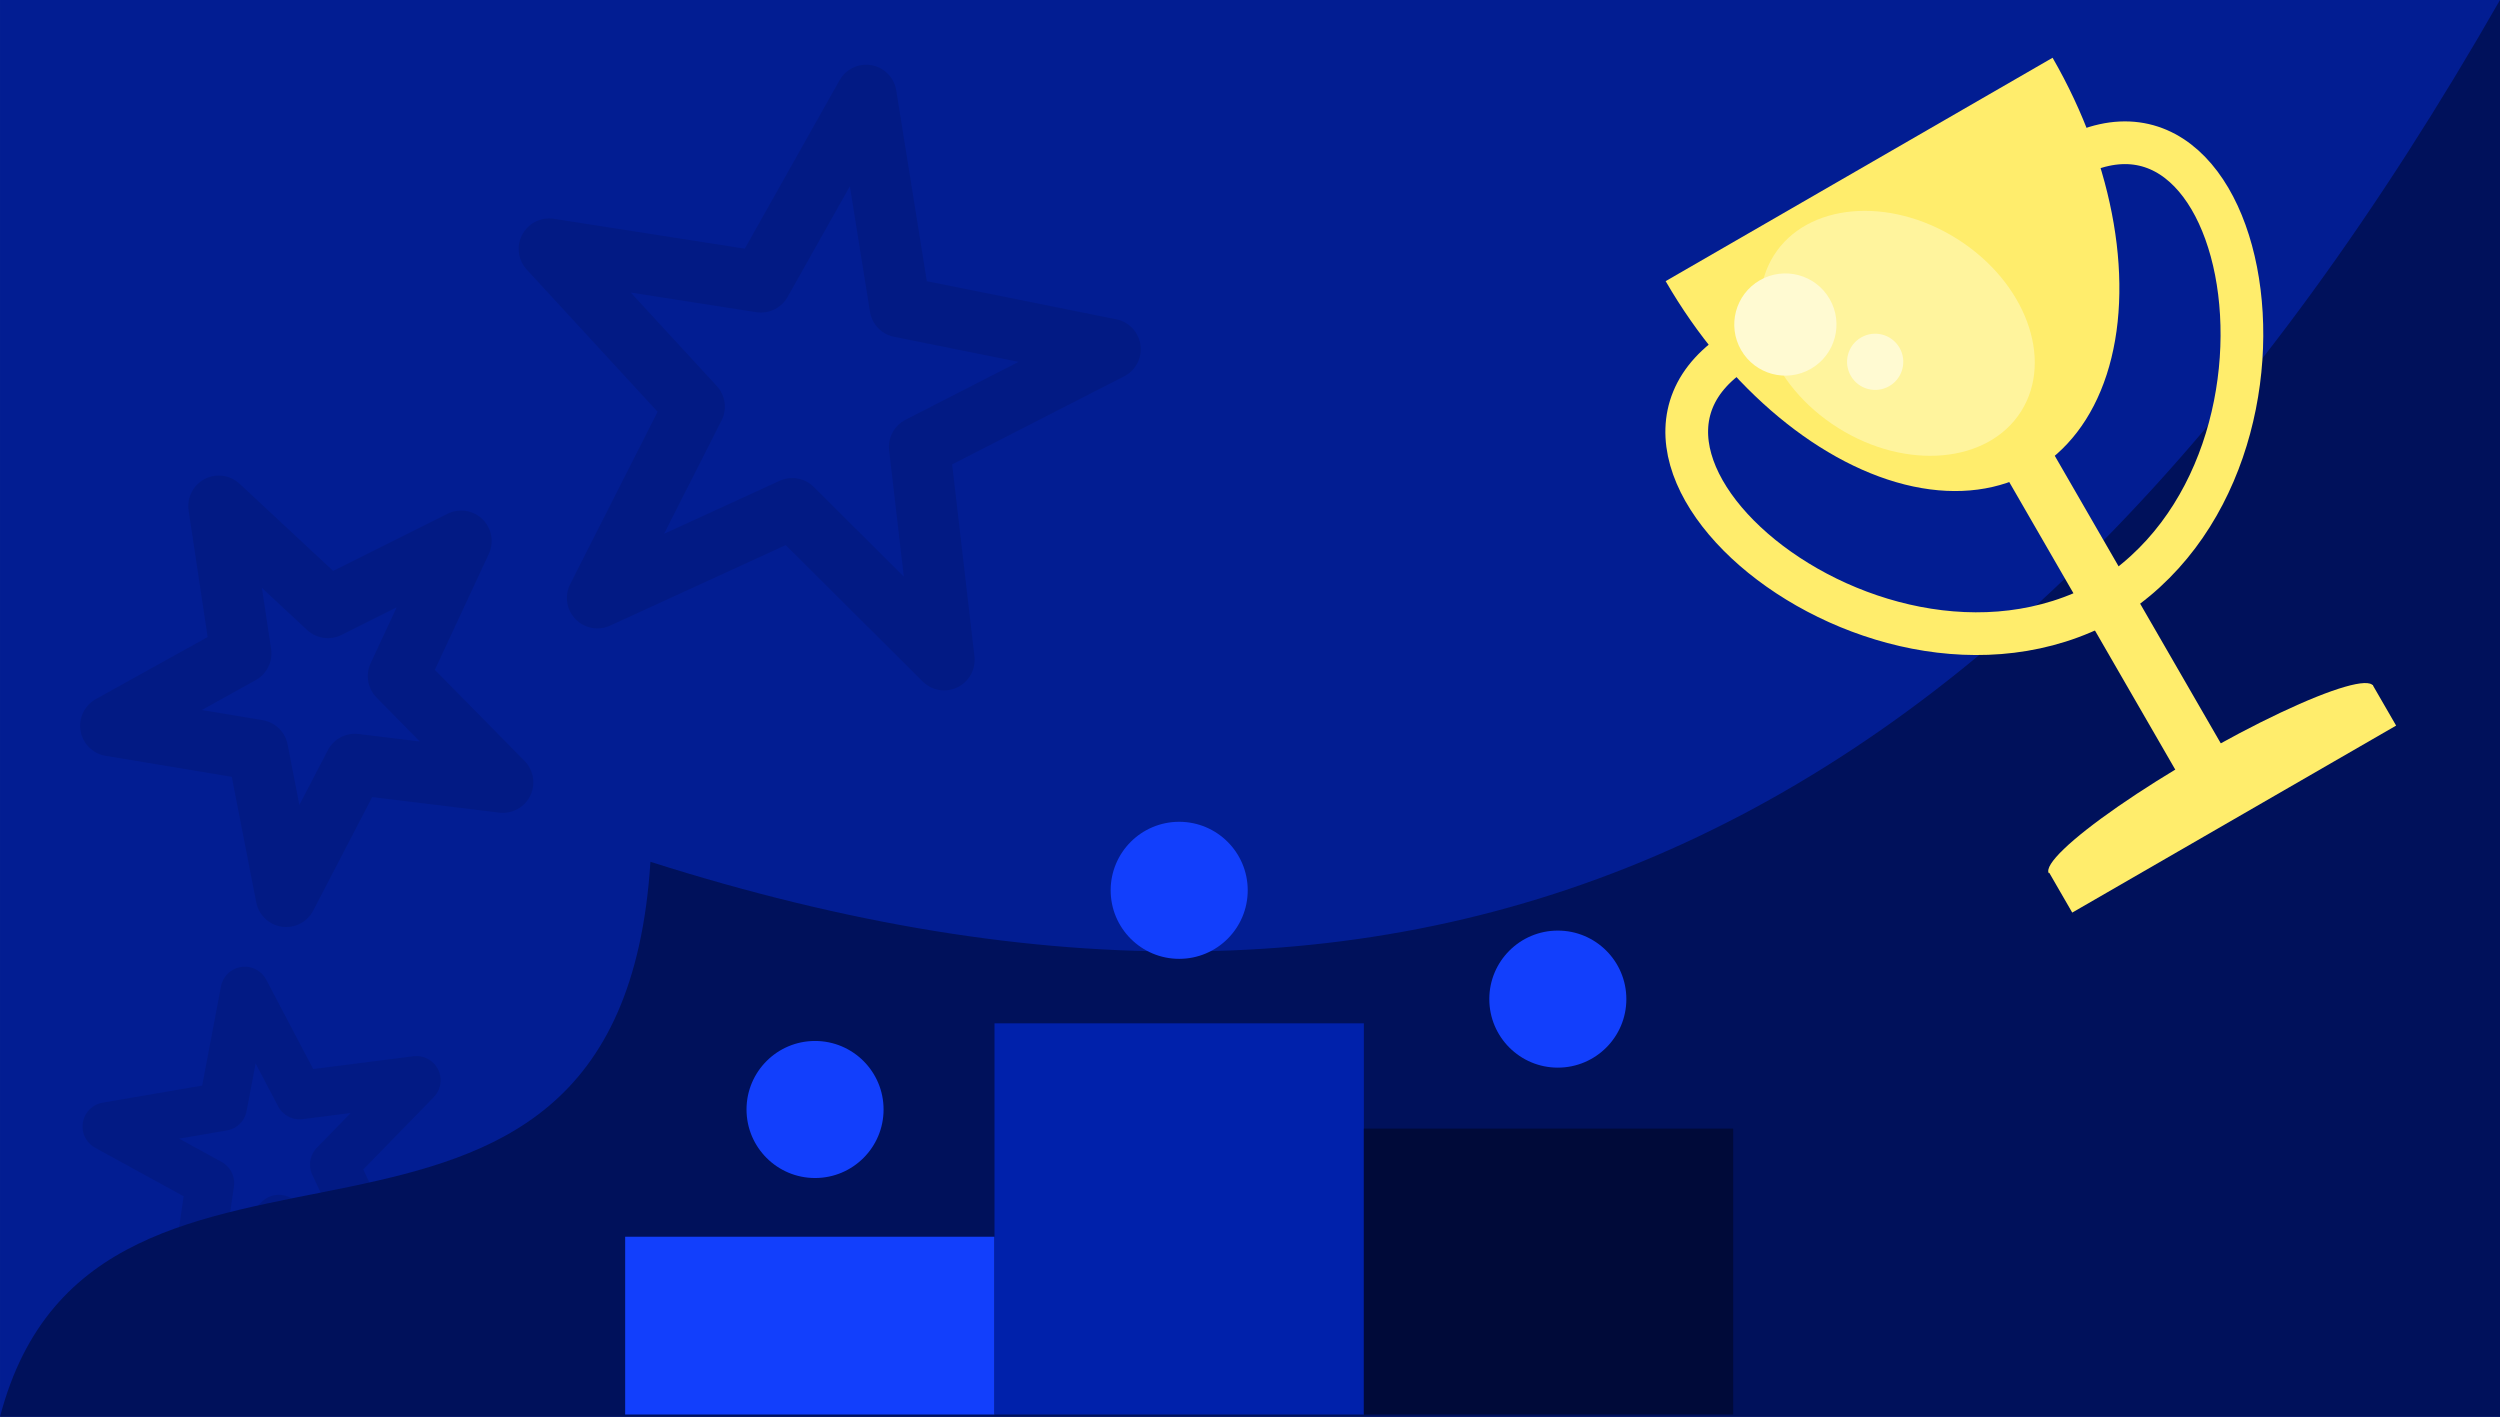
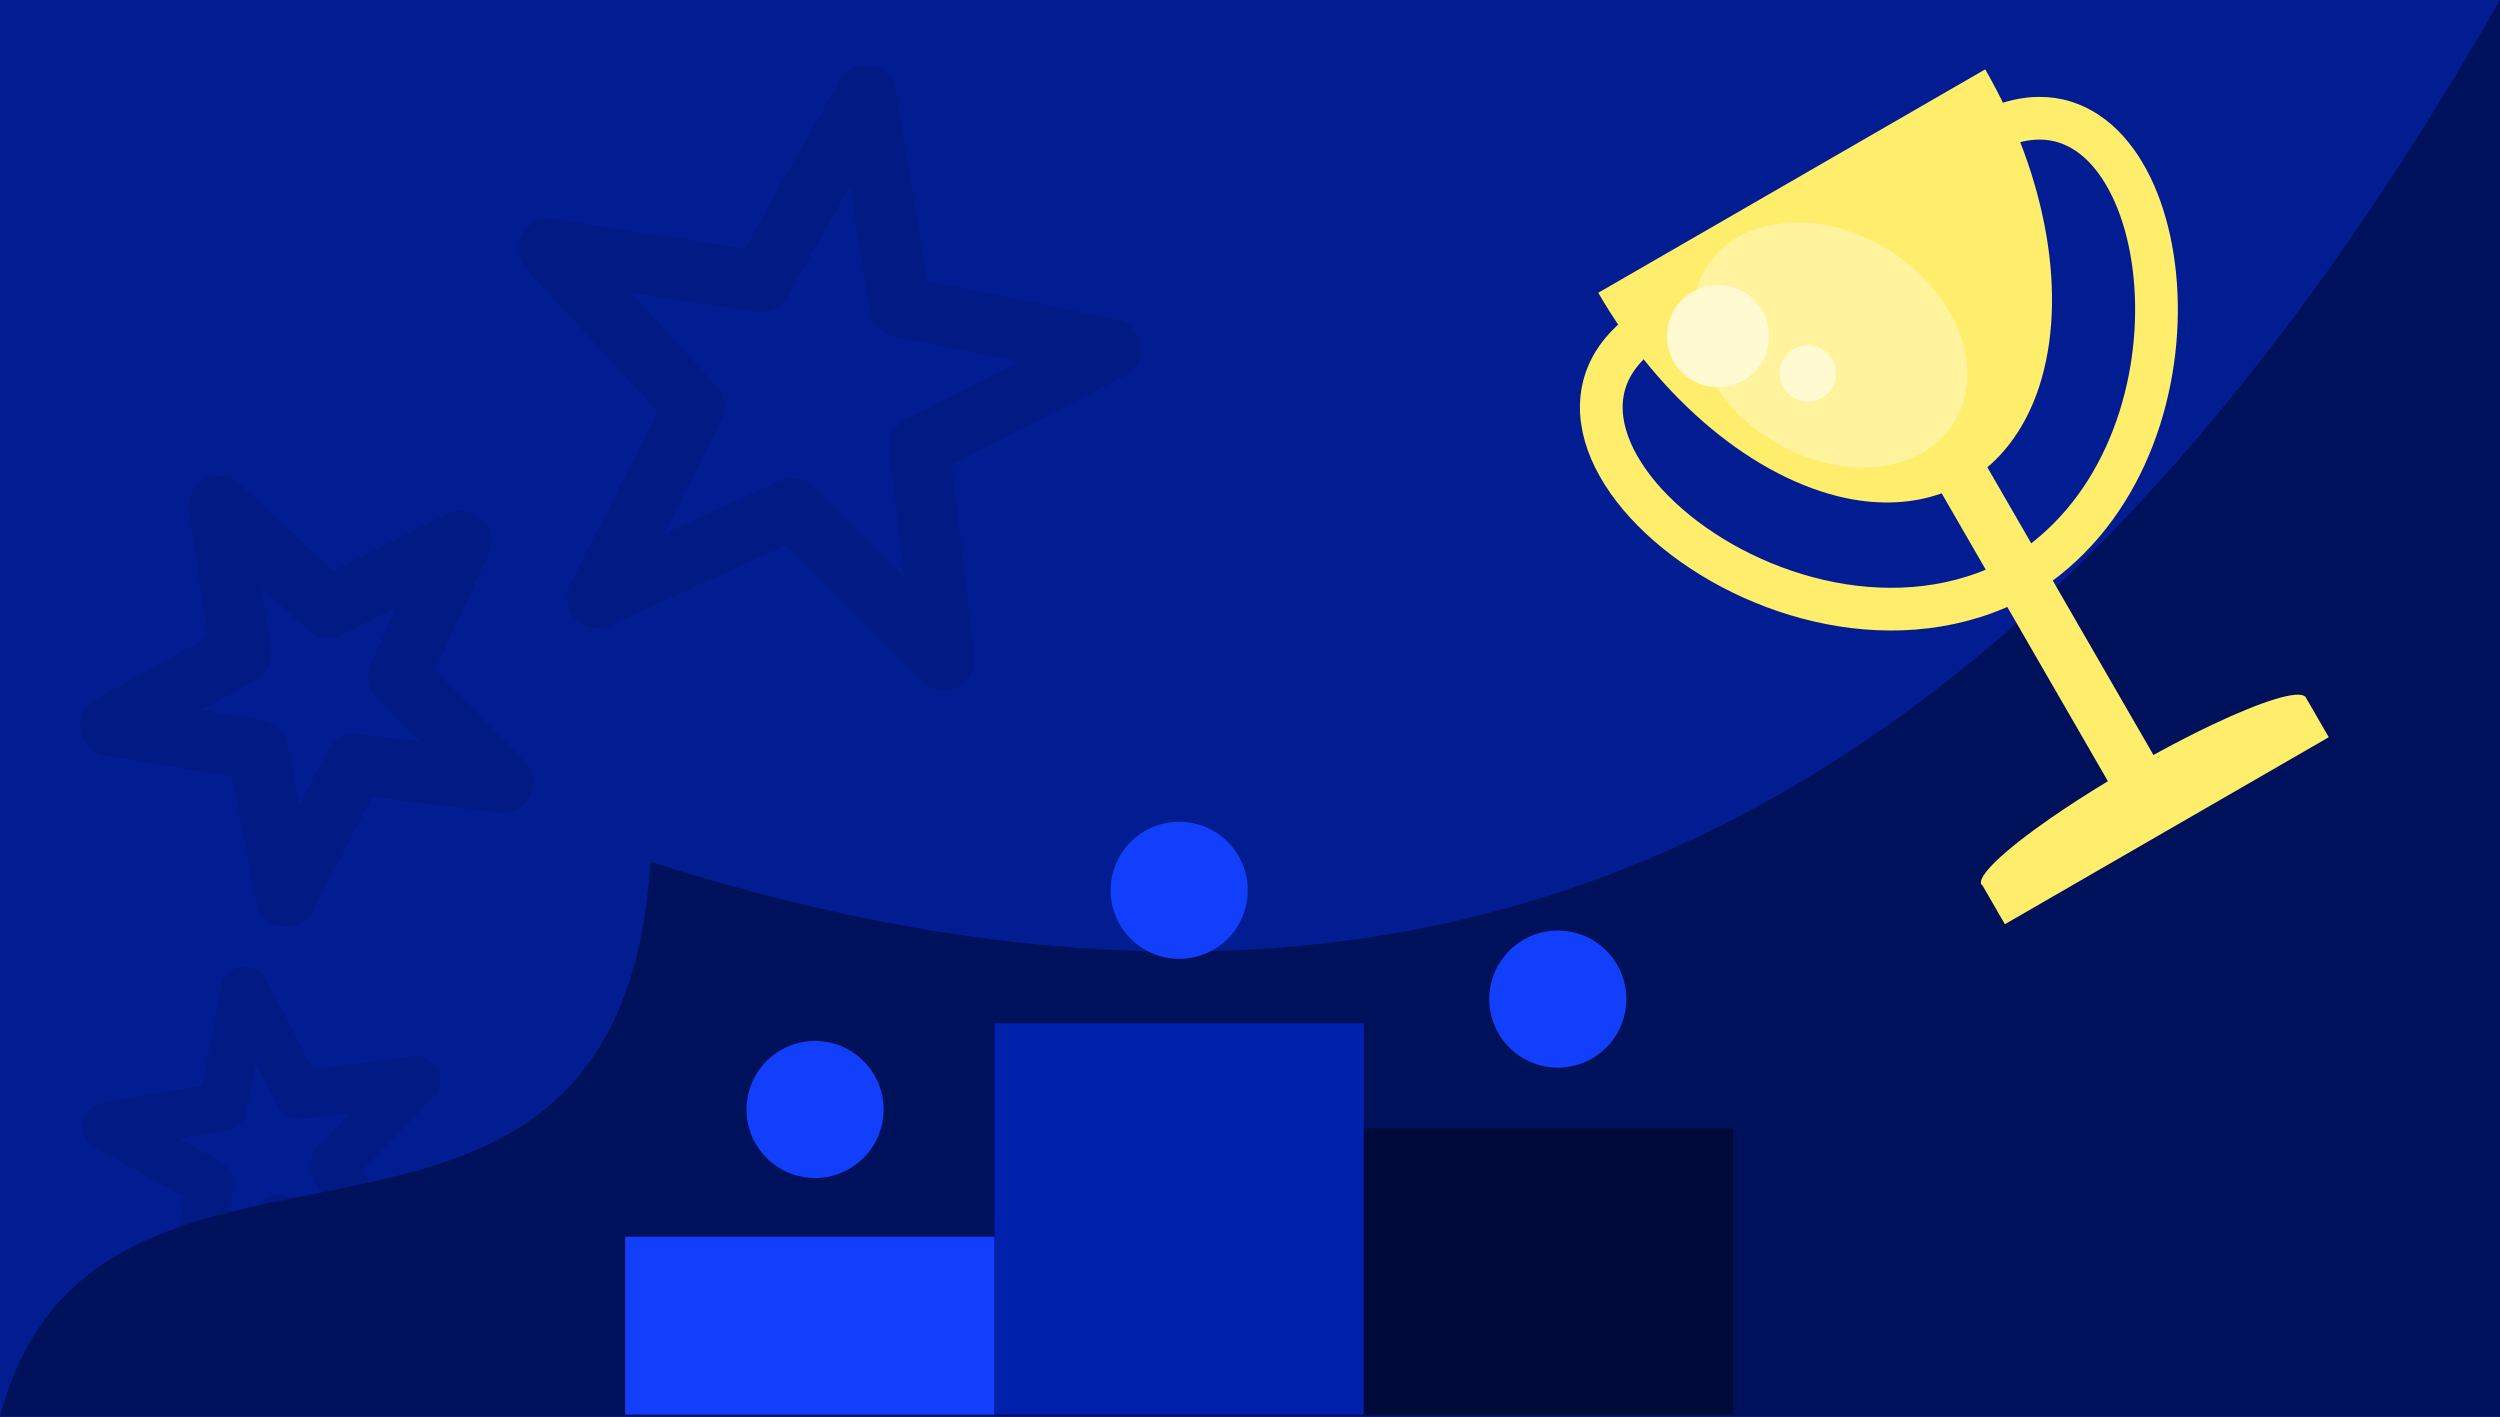
<svg xmlns="http://www.w3.org/2000/svg" width="761" height="431.284" viewBox="0 0 201.348 114.111" version="1.1" id="svg8">
  <defs id="defs2" />
  <g id="layer1" transform="translate(166.1583,-56.22916)">
    <rect style="opacity:1;fill:#021d92;fill-opacity:1;fill-rule:nonzero;stroke:none;stroke-width:5.927;stroke-linecap:round;stroke-linejoin:round;stroke-miterlimit:4;stroke-dasharray:none;stroke-opacity:1;paint-order:normal" id="rect812" width="201.348" height="114.111" x="-166.158" y="56.229" />
    <path d="m -118.24,94.57 -9.997,-3.458 -6.737,8.155 0.2,-10.576 -9.838,-3.887 10.12,-3.078 0.657,-10.558 6.055,8.674 10.244,-2.638 -6.378,8.439 z" id="path835" style="opacity:0.164;fill:none;fill-opacity:1;fill-rule:nonzero;stroke:#010b3b;stroke-width:4.345;stroke-linecap:round;stroke-linejoin:round;stroke-miterlimit:4;stroke-dasharray:none;stroke-opacity:1;paint-order:normal" transform="matrix(0.8897685,0.112178,-0.112178,0.8897685,-19.37912,87.72365)" />
    <path style="opacity:1;fill:#00115b;fill-opacity:1;fill-rule:nonzero;stroke:none;stroke-width:5.927;stroke-linecap:round;stroke-linejoin:round;stroke-miterlimit:4;stroke-dasharray:none;stroke-opacity:1;paint-order:normal" d="m -113.773,125.639 c 62.726,19.953 109.775,-0.885 148.963,-69.41 V 170.34 h -201.348 c 7.765,-29.758 49.85,-4.756 52.385,-44.701 z" id="rect814" />
    <circle style="opacity:1;fill:#123ffc;fill-opacity:1;fill-rule:nonzero;stroke:none;stroke-width:5.927;stroke-linecap:round;stroke-linejoin:round;stroke-miterlimit:4;stroke-dasharray:none;stroke-opacity:1;paint-order:normal" id="path817" cx="-40.692" cy="136.697" r="5.519" />
    <circle r="5.519" cy="127.935" cx="-71.187" id="circle819" style="opacity:1;fill:#123ffc;fill-opacity:1;fill-rule:nonzero;stroke:none;stroke-width:5.927;stroke-linecap:round;stroke-linejoin:round;stroke-miterlimit:4;stroke-dasharray:none;stroke-opacity:1;paint-order:normal" />
    <circle style="opacity:1;fill:#123ffc;fill-opacity:1;fill-rule:nonzero;stroke:none;stroke-width:5.927;stroke-linecap:round;stroke-linejoin:round;stroke-miterlimit:4;stroke-dasharray:none;stroke-opacity:1;paint-order:normal" id="circle821" cx="-100.515" cy="145.587" r="5.519" />
    <rect style="opacity:1;fill:#123ffc;fill-opacity:1;fill-rule:nonzero;stroke:none;stroke-width:5.927;stroke-linecap:round;stroke-linejoin:round;stroke-miterlimit:4;stroke-dasharray:none;stroke-opacity:1;paint-order:normal" id="rect823" width="29.747" height="14.319" x="-115.808" y="155.835" />
    <rect y="138.647" x="-86.061" height="31.507" width="29.747" id="rect825" style="opacity:1;fill:#0021ab;fill-opacity:1;fill-rule:nonzero;stroke:none;stroke-width:5.927;stroke-linecap:round;stroke-linejoin:round;stroke-miterlimit:4;stroke-dasharray:none;stroke-opacity:1;paint-order:normal" />
    <rect style="opacity:1;fill:#000a39;fill-opacity:1;fill-rule:nonzero;stroke:none;stroke-width:5.927;stroke-linecap:round;stroke-linejoin:round;stroke-miterlimit:4;stroke-dasharray:none;stroke-opacity:1;paint-order:normal" id="rect827" width="29.747" height="23.028" x="-56.314" y="147.125" />
-     <g id="g860" transform="translate(-8.202083,8.334375)">
-       <path id="path831" d="m 89.235,38.124 c -0.431,22.032 -36.338,33.984 -31.995,11.392 -0.351,-5.14 3.156,-6.24 3.156,-11.392 l 14.42,1e-6 z" style="opacity:1;fill:none;fill-opacity:1;fill-rule:nonzero;stroke:#ffed6c;stroke-width:3.44;stroke-linecap:square;stroke-linejoin:miter;stroke-miterlimit:4;stroke-dasharray:none;stroke-opacity:1;paint-order:normal" transform="rotate(60)" />
-       <path style="opacity:1;fill:none;fill-opacity:1;fill-rule:nonzero;stroke:#ffed6c;stroke-width:3.44;stroke-linecap:square;stroke-linejoin:miter;stroke-miterlimit:4;stroke-dasharray:none;stroke-opacity:1;paint-order:normal" d="M 11.602,96.342 C 30.467,84.952 22.863,47.88 5.469,62.937 c -4.627,2.266 -3.826,5.853 -8.288,8.429 l 7.21,12.488 z" id="path834" />
-       <path transform="rotate(-30)" d="m -19.902,49.185 a 17.992,28.046 0 0 1 -8.996,24.288 17.992,28.046 0 0 1 -17.992,0 17.992,28.046 0 0 1 -8.996,-24.288 l 17.992,2e-6 z" id="path841" style="opacity:1;fill:#ffed6c;fill-opacity:1;fill-rule:nonzero;stroke:none;stroke-width:3.44;stroke-linecap:square;stroke-linejoin:miter;stroke-miterlimit:4;stroke-dasharray:none;stroke-opacity:1;paint-order:normal" />
-       <rect transform="rotate(-30)" ry="0" y="71.939" x="-40.011" height="35.799" width="4.233" id="rect843" style="opacity:1;fill:#ffed6c;fill-opacity:1;fill-rule:nonzero;stroke:none;stroke-width:3.44;stroke-linecap:square;stroke-linejoin:miter;stroke-miterlimit:4;stroke-dasharray:none;stroke-opacity:1;paint-order:normal" />
-       <rect transform="rotate(-30)" y="105.812" x="-52.955" height="3.789" width="30.121" id="rect845" style="opacity:1;fill:#ffed6c;fill-opacity:1;fill-rule:nonzero;stroke:none;stroke-width:3.44;stroke-linecap:square;stroke-linejoin:miter;stroke-miterlimit:4;stroke-dasharray:none;stroke-opacity:1;paint-order:normal" />
-       <path transform="rotate(150)" d="m 53.002,-105.906 a 15.084,2.152 0 0 1 -7.542,1.863 15.084,2.152 0 0 1 -15.084,0 15.084,2.152 0 0 1 -7.542,-1.863 l 15.084,0 z" id="path847" style="opacity:1;fill:#ffed6c;fill-opacity:1;fill-rule:nonzero;stroke:none;stroke-width:3.44;stroke-linecap:square;stroke-linejoin:miter;stroke-miterlimit:4;stroke-dasharray:none;stroke-opacity:1;paint-order:normal" />
-       <ellipse transform="rotate(-57.77321)" ry="11.772" rx="8.994" style="opacity:1;fill:#fff49d;fill-opacity:1;fill-rule:nonzero;stroke:none;stroke-width:5.927;stroke-linecap:round;stroke-linejoin:round;stroke-miterlimit:4;stroke-dasharray:none;stroke-opacity:1;paint-order:normal" id="circle859" cx="-65.964" cy="35.516" />
-       <circle transform="rotate(-30)" r="4.116" cy="57.032" cx="-49.282" id="path857" style="opacity:1;fill:#fffad2;fill-opacity:1;fill-rule:nonzero;stroke:none;stroke-width:5.927;stroke-linecap:round;stroke-linejoin:round;stroke-miterlimit:4;stroke-dasharray:none;stroke-opacity:1;paint-order:normal" />
-       <circle transform="rotate(-30)" style="opacity:1;fill:#fffad2;fill-opacity:1;fill-rule:nonzero;stroke:none;stroke-width:5.927;stroke-linecap:round;stroke-linejoin:round;stroke-miterlimit:4;stroke-dasharray:none;stroke-opacity:1;paint-order:normal" id="circle849" cx="-44.52" cy="63.249" r="2.264" />
-     </g>
+     <path style="opacity:1;fill:none;fill-opacity:1;fill-rule:nonzero;stroke:#ffed6c;stroke-width:3.44;stroke-linecap:square;stroke-linejoin:miter;stroke-miterlimit:4;stroke-dasharray:none;stroke-opacity:1;paint-order:normal" d="m -1.917,65.752 c -2.253,0.008 -4.843,1.075 -7.697,3.545 -4.627,2.266 -3.826,5.853 -8.288,8.429 -4.461,2.576 -7.168,0.089 -11.443,2.963 -21.737,7.535 6.567,32.656 25.863,22.013 C 12.289,93.18 9.563,65.713 -1.917,65.752 Z" id="path831" />
+     <path style="opacity:1;fill:#ffed6c;fill-opacity:1;fill-rule:nonzero;stroke:none;stroke-width:13;stroke-linecap:square;stroke-linejoin:miter;stroke-miterlimit:4;stroke-dasharray:none;stroke-opacity:1;paint-order:normal" d="M 604.297 21.115 L 545.408 55.115 L 486.518 89.115 A 106 68 60 0 0 561.861 151.615 A 106 68 60 0 0 591.047 150.164 L 641.646 237.805 A 8.132 57.01 60 0 0 624.312 248.975 A 8.132 57.01 60 0 0 603.146 269.326 L 603.303 269.236 L 610.285 281.33 L 708.877 224.408 L 701.717 212.008 L 701.664 212.037 A 8.132 57.01 60 0 0 673.684 220.469 A 8.132 57.01 60 0 0 655.508 229.812 L 604.955 142.252 A 106 68 60 0 0 620.752 117.615 A 106 68 60 0 0 604.297 21.115 z " transform="matrix(0.2645833,0,0,0.2645833,-166.1583,56.22916)" id="path841" />
+     <ellipse cy="28.931" cx="-81.073" id="circle859" style="opacity:1;fill:#fff49d;fill-opacity:1;fill-rule:nonzero;stroke:none;stroke-width:5.927;stroke-linecap:round;stroke-linejoin:round;stroke-miterlimit:4;stroke-dasharray:none;stroke-opacity:1;paint-order:normal" rx="8.994" ry="11.772" transform="rotate(-57.77321)" />
+     <circle style="opacity:1;fill:#fffad2;fill-opacity:1;fill-rule:nonzero;stroke:none;stroke-width:5.927;stroke-linecap:round;stroke-linejoin:round;stroke-miterlimit:4;stroke-dasharray:none;stroke-opacity:1;paint-order:normal" id="path857" cx="-65.719" cy="58.246" r="4.116" transform="rotate(-30)" />
+     <circle r="2.264" cy="64.463" cx="-60.956" id="circle849" style="opacity:1;fill:#fffad2;fill-opacity:1;fill-rule:nonzero;stroke:none;stroke-width:5.927;stroke-linecap:round;stroke-linejoin:round;stroke-miterlimit:4;stroke-dasharray:none;stroke-opacity:1;paint-order:normal" transform="rotate(-30)" />
    <path transform="matrix(1.10966,-0.2380581,0.2381606,1.109576,-16.97665,-13.84075)" style="opacity:0.164;fill:none;fill-opacity:1;fill-rule:nonzero;stroke:#010b3b;stroke-width:4.327;stroke-linecap:round;stroke-linejoin:round;stroke-miterlimit:4;stroke-dasharray:none;stroke-opacity:1;paint-order:normal" id="path837" d="m -118.24,94.57 -9.997,-3.458 -6.737,8.155 0.2,-10.576 -9.838,-3.887 10.12,-3.078 0.657,-10.558 6.055,8.674 10.244,-2.638 -6.378,8.439 z" />
    <path d="m -118.24,94.57 -9.997,-3.458 -6.737,8.155 0.2,-10.576 -9.838,-3.887 10.12,-3.078 0.657,-10.558 6.055,8.674 10.244,-2.638 -6.378,8.439 z" id="path839" style="opacity:0.164;fill:none;fill-opacity:1;fill-rule:nonzero;stroke:#010b3b;stroke-width:3.008;stroke-linecap:round;stroke-linejoin:round;stroke-miterlimit:4;stroke-dasharray:none;stroke-opacity:1;paint-order:normal" transform="matrix(1.469548,0.7107367,-0.7107744,1.469734,150.8612,54.41951)" />
  </g>
</svg>
